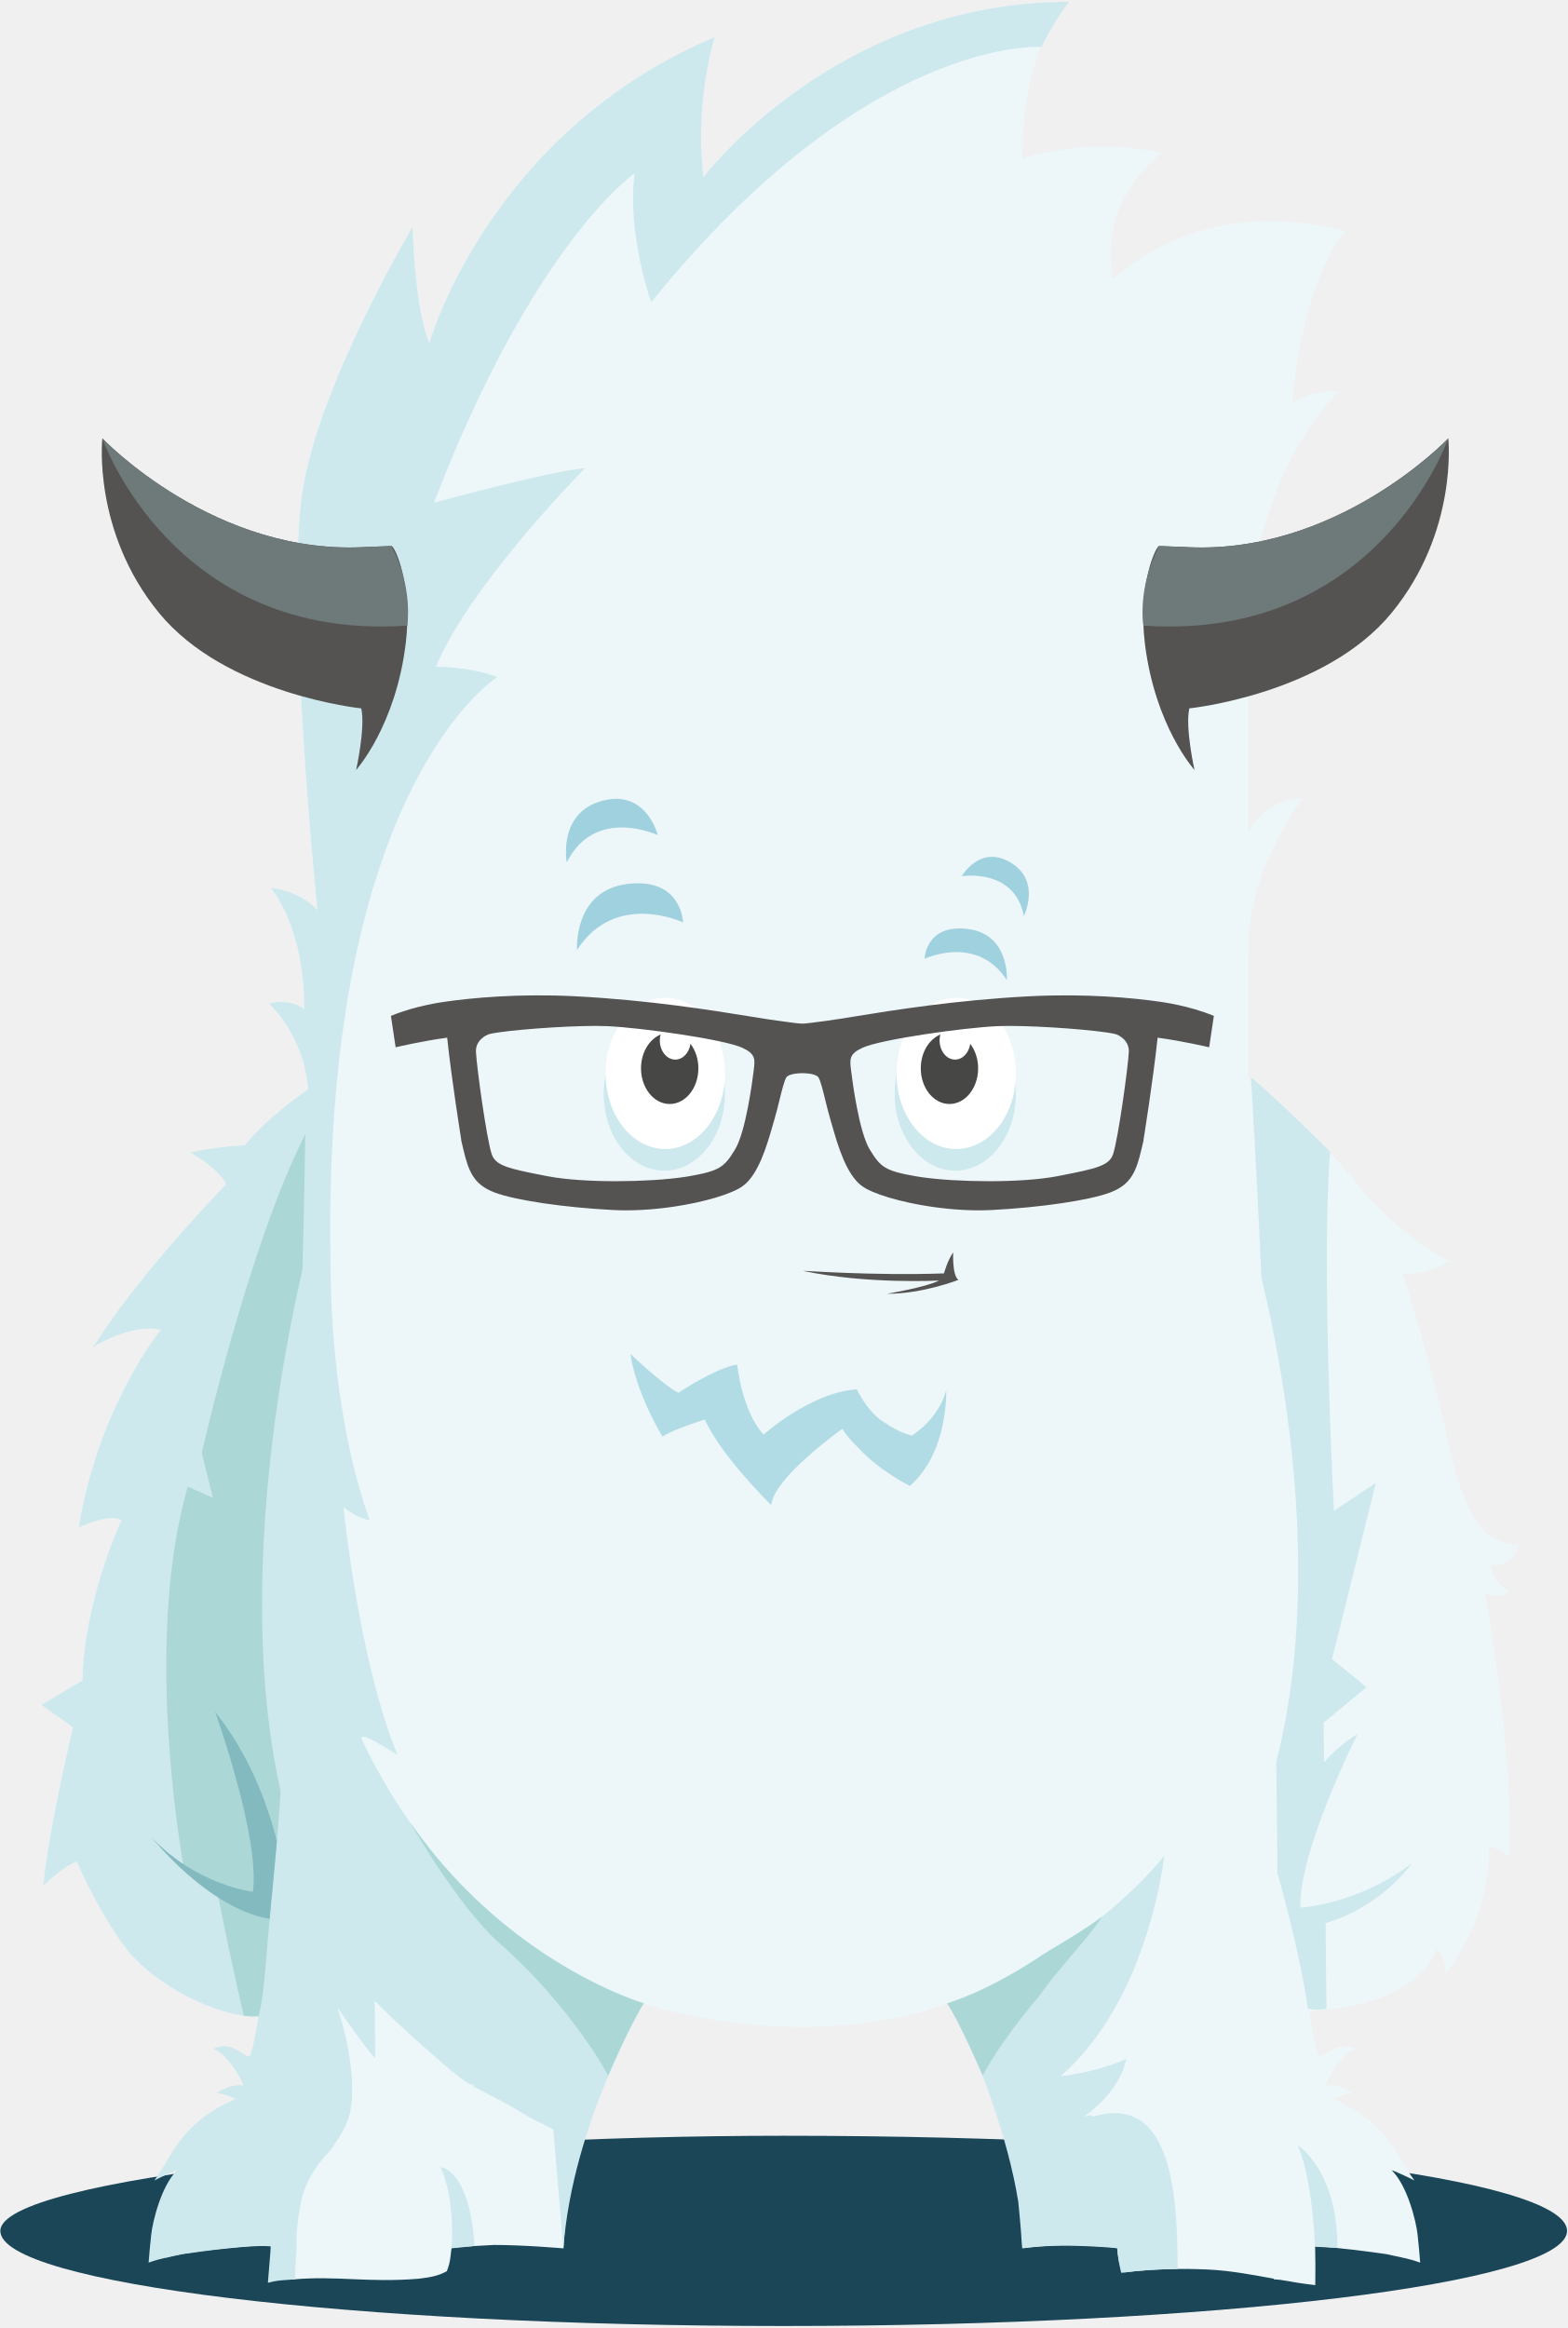
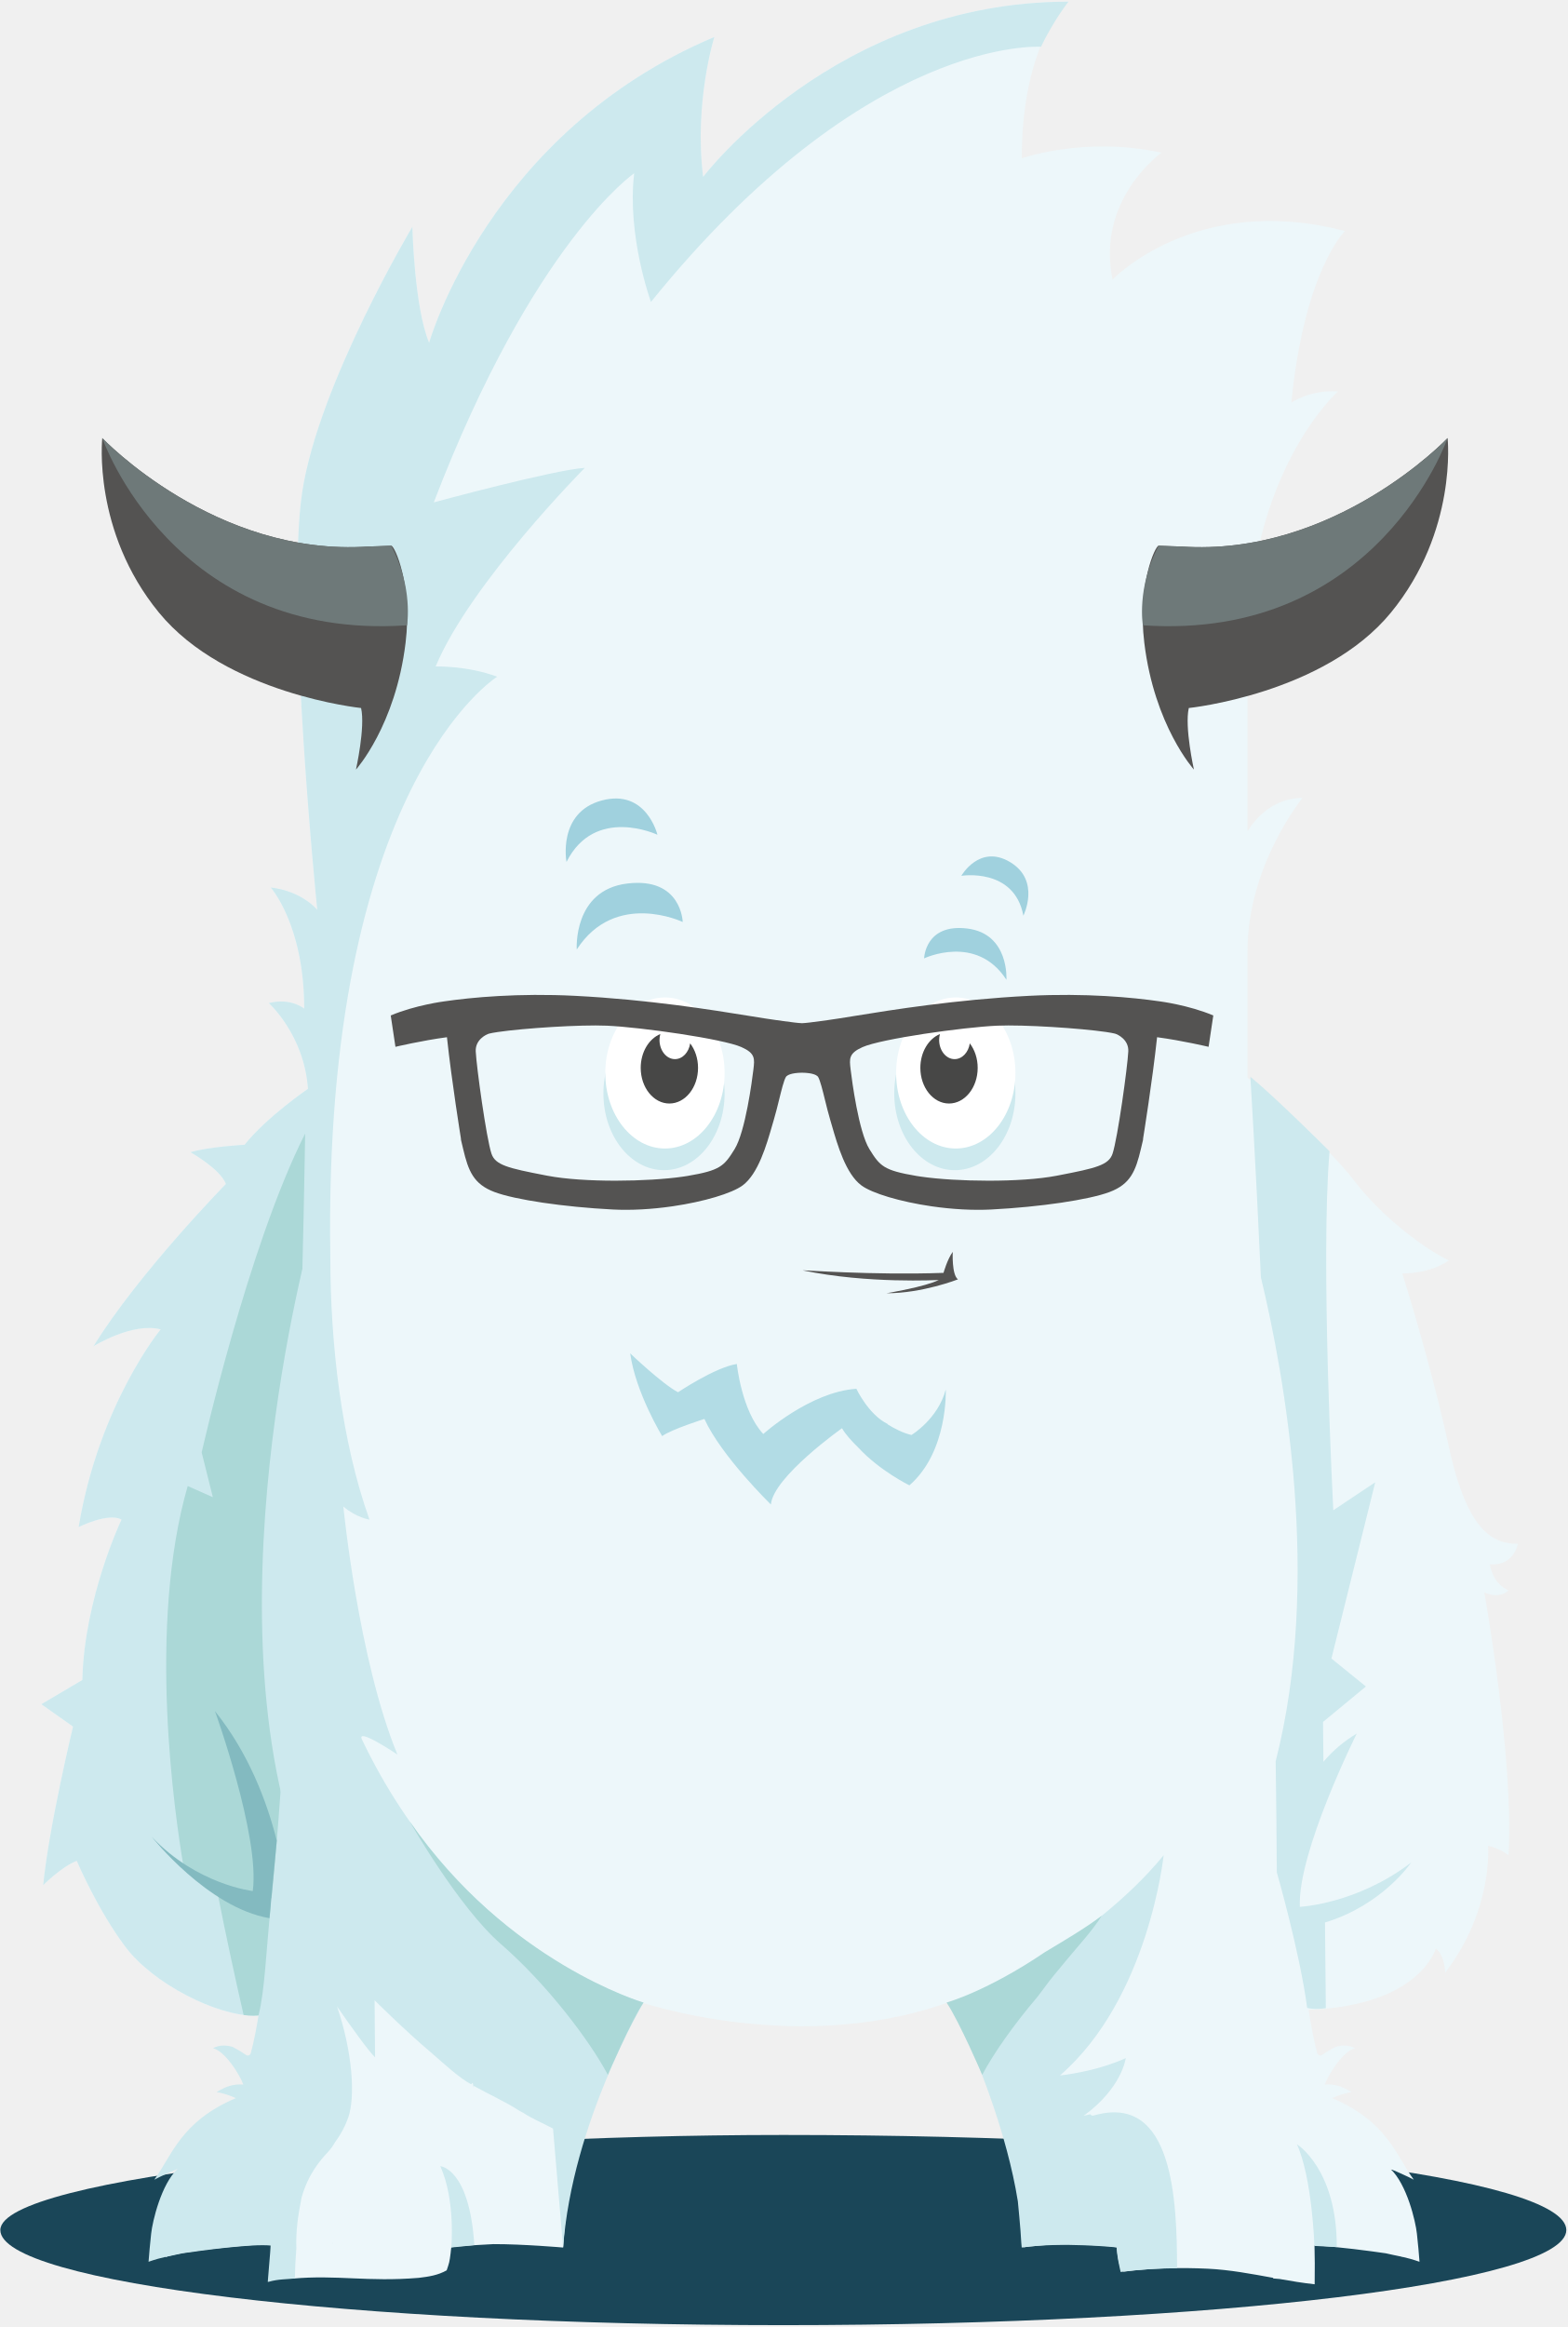
- <svg xmlns="http://www.w3.org/2000/svg" width="1684" height="2500" viewBox="0 0 256 380" preserveAspectRatio="xMidYMid">
+ <svg xmlns="http://www.w3.org/2000/svg" viewBox="0 0 256 380" preserveAspectRatio="xMidYMid">
  <path d="M255.846 364.169c0 8.577-57.26 15.53-127.895 15.53C57.315 379.7.055 372.746.055 364.17c0-8.578 67.17-15.53 127.896-15.53 72.286 0 127.895 6.952 127.895 15.53" fill="#1A4658" />
-   <path d="M247.93 252.11c-3.959 0-8.222-1.828-11.268-15.835-3.046-14.008-7.613-28.32-7.613-28.32 4.873 0 7.613-2.132 7.613-2.132-3.35-1.524-10.659-6.7-15.53-13.094-4.872-6.395-17.358-16.75-17.358-16.75v-20.705c0-14.009 8.984-24.97 8.984-24.97-6.09 0-8.984 5.48-8.984 5.48v-29.537c0-29.234 14.768-42.327 14.768-42.327-4.567-.304-7.612 1.827-7.612 1.827 2.132-21.62 8.755-28.015 8.755-28.015-24.36-6.395-37.95 7.918-37.95 7.918-2.74-13.094 7.975-20.71 7.975-20.71-12.484-2.74-22.81.914-22.81.914 0-19.184 7.626-25.583 7.626-25.583-38.064 0-59.676 28.62-59.676 28.62-1.522-12.18 1.83-22.849 1.83-22.849-36.845 15.53-46.587 49.923-46.587 49.923-2.436-5.785-2.74-18.92-2.74-18.92S52.126 62.55 49.386 80.21c-2.74 17.662 2.436 68.364 2.436 68.364s-2.435-3.044-7.612-3.653c0 0 5.48 6.09 5.48 19.793 0 0-2.131-1.827-5.785-.913 0 0 5.785 5.176 6.395 14.007 0 0-6.7 4.568-10.354 9.135 0 0-5.786.305-8.831 1.218 0 0 4.873 2.74 5.786 5.177 0 0-14.312 14.617-21.62 26.492 0 0 6.395-3.958 10.962-2.74 0 0-10.05 12.18-13.399 32.278 0 0 4.872-2.435 7.004-1.217 0 0-6.09 12.789-6.395 26.187l-6.699 3.96 5.177 3.654s-3.959 16.443-4.873 25.883c0 0 3.045-3.045 5.481-3.958 0 0 3.35 7.916 7.918 14.007 4.568 6.09 14.922 11.267 21.012 11.267l11.447-.446c-1.42 6.126-4.22 11.32-10.124 11.593l-.655 1.05a6.87 6.87 0 00-.364-.016c-.117 1.788-3.727 2.11-4.72 3.35-3.018 3.765-5.319 8.938-6.852 13.55-1.123 3.38-.592 3.38-1.37 6.852-.255 1.136-1.434 2.35-1.827 3.501 3.288-1.104 12.4-1.842 17.2-2.194l.081 4.248s.792.736 2.102 1.27c.046-.01.09-.022.144-.017.445.036.875.101 1.296.206 7.202-.645 12.217.57 20.566-.123 1.624-.193 3.147-.421 4.569-1.23.404-1.209.459-1.283.649-2.843.04-.278.04-.564.108-.903.13-.022.258-.04.385-.06a.96.96 0 01.298-.04c.036-.012.066-.028.106-.032l.396-.034a.415.415 0 01.256-.022c1.512-.135 3.937-.262 5.448-.345 4.91-.008 11.372.558 11.372.558.4-5.505.799-14.045 9.706-38.94l2.208-1.37s27.357 9.64 52.741-.389c2.009 4.944 8.508 21.562 9.53 32.038.874 1.228.777 2.786.806 4.437.025 1.397.143 2.795.18 4.188.913-.125 4.21-.528 8.37-.522 1.51.083 3.936.21 5.448.345a.415.415 0 01.256.022l.396.034c.04.004.07.02.106.031a.967.967 0 01.298.042c.127.018.254.037.385.06.067.338.067.624.109.902.19 1.56.244 1.634.648 2.842.13.074.262.139.394.204 4.546-.577 9.152-.682 13.725-.466 3.598.17 7.134.846 10.674 1.49 0 .033.004.068.004.102.357.038.705.063 1.054.086 1.9.34 3.804.656 5.721.863.037-2.398.024-4.495-.027-6.337 3.814.183 9.335.942 11.65 1.28.92.22 1.665.355 2.448.524.106.031.218.063.315.095l-.012-.027c.786.176 1.634.4 2.753.789-.17-2.06-.155-2.018-.428-4.6-.21-1.998-1.642-8.066-4.322-10.57 0 0 2.92 1.263 3.811 1.765-2.878-3.9-4.277-9.474-13.32-13.318 0 0 1.651-.78 3.161-.976-1.578-.972-2.783-1.354-4.38-1.239.542-1.541 2.93-5.43 4.934-5.929 0 0-1.23-.855-3.24-.193a19.27 19.27 0 00-2.18 1.309c-.266.188-.655-.007-.734-.299-.632-2.338-1.043-4.713-1.416-7.099 18.223-.66 20.779-10.009 20.779-10.009 1.522 1.219 1.522 3.959 1.522 3.959 7.916-10.354 7.003-20.708 7.003-20.708 1.828.304 3.35 1.523 3.35 1.523.914-15.835-3.958-42.937-3.958-42.937 2.436 1.218 3.958-.304 3.958-.304-2.74-1.217-3.044-4.263-3.044-4.263 3.959.304 4.568-3.35 4.568-3.35" fill="#EDF7FA" />
-   <path d="M73.719 367s.714-7.702-1.798-13.26c0 0 4.757.323 5.556 12.885 0 0-3.331.387-3.758.374m-23.877-25.972l.03-.236c.017.117.015.207-.03.236m4.454 25.375l-.043-.011.056-.145-.013.156" fill="#CDE9EE" />
-   <path d="M114.851 28.892c-1.522-12.181 1.83-22.85 1.83-22.85-36.846 15.53-46.588 49.923-46.588 49.923-2.436-5.785-2.74-18.92-2.74-18.92S52.126 62.55 49.386 80.21c-2.74 17.662 2.436 68.364 2.436 68.364s-2.435-3.044-7.612-3.653c0 0 5.48 6.09 5.48 19.793 0 0-2.131-1.827-5.785-.913 0 0 5.785 5.176 6.395 14.007 0 0-6.7 4.568-10.354 9.135 0 0-5.786.305-8.831 1.218 0 0 4.873 2.74 5.786 5.177 0 0-14.312 14.617-21.62 26.492 0 0 6.395-3.958 10.962-2.74 0 0-10.05 12.18-13.399 32.278 0 0 4.872-2.435 7.004-1.217 0 0-6.09 12.789-6.395 26.187l-6.699 3.96 5.177 3.654s-3.959 16.443-4.873 25.883c0 0 3.045-3.045 5.481-3.958 0 0 3.35 7.916 7.918 14.007 4.568 6.09 14.922 11.267 21.012 11.267l.771-.105c-.34 2.099-.722 4.19-1.28 6.251-.078.292-.467.487-.734.299a19.151 19.151 0 00-2.178-1.31c-2.01-.66-3.241.194-3.241.194 2.004.5 4.392 4.388 4.935 5.93-1.598-.116-2.803.266-4.381 1.238 1.51.197 3.161.976 3.161.976-9.042 3.844-10.442 9.419-13.32 13.318.891-.502 3.81-1.764 3.81-1.764-2.679 2.503-4.11 8.571-4.321 10.569-.272 2.582-.257 2.54-.427 4.6 2.397-.834 3.562-.916 5.502-1.381 2.999-.437 11.378-1.586 14.456-1.266l-.485 5.92.151-.002c1.58-.453 2.868-.393 4.277-.544a71.2 71.2 0 01.24-4.888c-.094-2.778.251-5.308.819-8.128.018-.095.042-.193.061-.288 1.118-3.85 3.063-6.042 4.326-7.39a8.226 8.226 0 001.095-1.522 15.379 15.379 0 002.142-3.96c1.252-3.415.715-10.92-1.8-18.245 2.652 3.816 5.069 7.165 6.214 8.31l-.076-9.324s4.872 4.868 9.233 8.547c2.1 1.833 4.689 4.217 6.527 5.167.133.084.253-.802.4.535h-.002c.019 0 .037-.265.056-.254 2.47 1.385 5.01 2.486 7.388 4.025.255.164.515.244.765.416 1.1.758 3.038 1.6 4.78 2.518l1.647 19.449c1.484-20.44 13.132-40.014 13.132-40.014l-.427-.13c-3.604-1.115-29.974-10.238-45.554-42.814-1.026-2.145 5.785 2.435 5.785 2.435-6.395-15.53-8.831-40.5-8.831-40.5 2.131 1.827 4.263 2.131 4.263 2.131-4.567-12.79-6.394-28.624-6.394-42.937-1.218-77.041 27.254-94.703 27.254-94.703-4.872-1.827-10.049-1.675-10.049-1.675 5.634-13.55 24.36-32.43 24.36-32.43-5.024.305-24.665 5.633-24.665 5.633 16.292-42.48 32.736-53.746 32.736-53.746-1.218 10.2 2.74 21.011 2.74 21.011 35.324-43.698 63.705-41.66 63.705-41.66C172.14 3.26 174.53.271 174.53.271c-38.065 0-59.68 28.62-59.68 28.62m99.848 337.867s-.343-11.039-2.854-16.596c0 0 6.547 4.035 6.51 16.786 0 0-3.228-.177-3.656-.19" fill="#CDE9EE" />
-   <path d="M44.356 309.983c4.313-42.238 5.486-124.868 5.486-124.868-9.363 18.5-16.9 52.072-16.9 52.072l1.827 7.308-4.11-1.826c-6.608 22.93-2.137 53.625-.657 62.272 4.203 3.328 9.21 4.45 14.354 5.042m-8.833-.913a666.593 666.593 0 004.27 19.985c1.143.172 2.428.085 2.428.085 1.048-4.083 1.221-10.404 2.036-18.179-3.002-.351-5.948-.885-8.734-1.891" fill="#ABD8D7" />
-   <path d="M178.633 345.467a.446.446 0 01-.533-.207 19.16 19.16 0 00-1.08.242l.001-.002c6.282-4.571 6.86-9.406 6.86-9.406-4.168 1.879-8.592 2.58-10.744 2.828 14.521-12.587 16.934-35.959 16.934-35.959-5.948 7.301-14.388 13.471-20.911 17.612l.014-.028s-4.37 2.444-8.41 4.347a.46.46 0 00-.487.227c-2.075.962-4.01 1.746-5.149 1.936 0 0 3.363 6.21 4.768 9.559l-.276.223s4.866 11.5 6.637 22.64c.187 1.883.331 3.532.432 4.792.085 1.63.2 2.753.2 2.753 6.434-.952 15.521-.025 15.521-.025-.043 1.048.532 3.564.638 4.02 3.055-.412 6.137-.592 9.22-.618-.04-10.798-.515-28.739-13.635-24.934" fill="#CDE9EE" />
+   <path d="M247.93 252.11c-3.959 0-8.222-1.828-11.268-15.835-3.046-14.008-7.613-28.32-7.613-28.32 4.873 0 7.613-2.132 7.613-2.132-3.35-1.524-10.659-6.7-15.53-13.094-4.872-6.395-17.358-16.75-17.358-16.75v-20.705c0-14.009 8.984-24.97 8.984-24.97-6.09 0-8.984 5.48-8.984 5.48v-29.537c0-29.234 14.768-42.327 14.768-42.327-4.567-.304-7.612 1.827-7.612 1.827 2.132-21.62 8.755-28.015 8.755-28.015-24.36-6.395-37.95 7.918-37.95 7.918-2.74-13.094 7.975-20.71 7.975-20.71-12.484-2.74-22.81.914-22.81.914 0-19.184 7.626-25.583 7.626-25.583-38.064 0-59.676 28.62-59.676 28.62-1.522-12.18 1.83-22.849 1.83-22.849-36.845 15.53-46.587 49.923-46.587 49.923-2.436-5.785-2.74-18.92-2.74-18.92S52.126 62.55 49.386 80.21c-2.74 17.662 2.436 68.364 2.436 68.364s-2.435-3.044-7.612-3.653c0 0 5.48 6.09 5.48 19.793 0 0-2.131-1.827-5.785-.913 0 0 5.785 5.176 6.395 14.007 0 0-6.7 4.568-10.354 9.135 0 0-5.786.305-8.831 1.218 0 0 4.873 2.74 5.786 5.177 0 0-14.312 14.617-21.62 26.492 0 0 6.395-3.958 10.962-2.74 0 0-10.05 12.18-13.399 32.278 0 0 4.872-2.435 7.004-1.217 0 0-6.09 12.789-6.395 26.187l-6.699 3.96 5.177 3.654s-3.959 16.443-4.873 25.883c0 0 3.045-3.045 5.481-3.958 0 0 3.35 7.916 7.918 14.007 4.568 6.09 14.922 11.267 21.012 11.267l11.447-.446c-1.42 6.126-4.22 11.32-10.124 11.593l-.655 1.05a6.87 6.87 0 0 0-.364-.016c-.117 1.788-3.727 2.11-4.72 3.35-3.018 3.765-5.319 8.938-6.852 13.55-1.123 3.38-.592 3.38-1.37 6.852-.255 1.136-1.434 2.35-1.827 3.501 3.288-1.104 12.4-1.842 17.2-2.194l.081 4.248s.792.736 2.102 1.27c.046-.01.09-.022.144-.017.445.036.875.101 1.296.206 7.202-.645 12.217.57 20.566-.123 1.624-.193 3.147-.421 4.569-1.23.404-1.209.459-1.283.649-2.843.04-.278.04-.564.108-.903.13-.022.258-.04.385-.06a.96.96 0 0 1 .298-.04c.036-.012.066-.028.106-.032l.396-.034a.415.415 0 0 1 .256-.022c1.512-.135 3.937-.262 5.448-.345 4.91-.008 11.372.558 11.372.558.4-5.505.799-14.045 9.706-38.94l2.208-1.37s27.357 9.64 52.741-.389c2.009 4.944 8.508 21.562 9.53 32.038.874 1.228.777 2.786.806 4.437.025 1.397.143 2.795.18 4.188.913-.125 4.21-.528 8.37-.522 1.51.083 3.936.21 5.448.345a.415.415 0 0 1 .256.022l.396.034c.04.004.07.02.106.031a.967.967 0 0 1 .298.042c.127.018.254.037.385.06.067.338.067.624.109.902.19 1.56.244 1.634.648 2.842.13.074.262.139.394.204 4.546-.577 9.152-.682 13.725-.466 3.598.17 7.134.846 10.674 1.49 0 .033.004.068.004.102.357.038.705.063 1.054.086 1.9.34 3.804.656 5.721.863.037-2.398.024-4.495-.027-6.337 3.814.183 9.335.942 11.65 1.28.92.22 1.665.355 2.448.524.106.031.218.063.315.095l-.012-.027c.786.176 1.634.4 2.753.789-.17-2.06-.155-2.018-.428-4.6-.21-1.998-1.642-8.066-4.322-10.57 0 0 2.92 1.263 3.811 1.765-2.878-3.9-4.277-9.474-13.32-13.318 0 0 1.651-.78 3.161-.976-1.578-.972-2.783-1.354-4.38-1.239.542-1.541 2.93-5.43 4.934-5.929 0 0-1.23-.855-3.24-.193a19.27 19.27 0 0 0-2.18 1.309c-.266.188-.655-.007-.734-.299-.632-2.338-1.043-4.713-1.416-7.099 18.223-.66 20.779-10.009 20.779-10.009 1.522 1.219 1.522 3.959 1.522 3.959 7.916-10.354 7.003-20.708 7.003-20.708 1.828.304 3.35 1.523 3.35 1.523.914-15.835-3.958-42.937-3.958-42.937 2.436 1.218 3.958-.304 3.958-.304-2.74-1.217-3.044-4.263-3.044-4.263 3.959.304 4.568-3.35 4.568-3.35" fill="#EDF7FA" />
+   <path d="M73.719 367s.714-7.702-1.798-13.26c0 0 4.757.323 5.556 12.885 0 0-3.331.387-3.758.374m-23.877-25.972.03-.236c.017.117.015.207-.03.236m4.454 25.375-.043-.011.056-.145-.013.156" fill="#CDE9EE" />
+   <path d="M114.851 28.892c-1.522-12.181 1.83-22.85 1.83-22.85-36.846 15.53-46.588 49.923-46.588 49.923-2.436-5.785-2.74-18.92-2.74-18.92S52.126 62.55 49.386 80.21c-2.74 17.662 2.436 68.364 2.436 68.364s-2.435-3.044-7.612-3.653c0 0 5.48 6.09 5.48 19.793 0 0-2.131-1.827-5.785-.913 0 0 5.785 5.176 6.395 14.007 0 0-6.7 4.568-10.354 9.135 0 0-5.786.305-8.831 1.218 0 0 4.873 2.74 5.786 5.177 0 0-14.312 14.617-21.62 26.492 0 0 6.395-3.958 10.962-2.74 0 0-10.05 12.18-13.399 32.278 0 0 4.872-2.435 7.004-1.217 0 0-6.09 12.789-6.395 26.187l-6.699 3.96 5.177 3.654s-3.959 16.443-4.873 25.883c0 0 3.045-3.045 5.481-3.958 0 0 3.35 7.916 7.918 14.007 4.568 6.09 14.922 11.267 21.012 11.267l.771-.105c-.34 2.099-.722 4.19-1.28 6.251-.078.292-.467.487-.734.299a19.151 19.151 0 0 0-2.178-1.31c-2.01-.66-3.241.194-3.241.194 2.004.5 4.392 4.388 4.935 5.93-1.598-.116-2.803.266-4.381 1.238 1.51.197 3.161.976 3.161.976-9.042 3.844-10.442 9.419-13.32 13.318.891-.502 3.81-1.764 3.81-1.764-2.679 2.503-4.11 8.571-4.321 10.569-.272 2.582-.257 2.54-.427 4.6 2.397-.834 3.562-.916 5.502-1.381 2.999-.437 11.378-1.586 14.456-1.266l-.485 5.92.151-.002c1.58-.453 2.868-.393 4.277-.544a71.2 71.2 0 0 1 .24-4.888c-.094-2.778.251-5.308.819-8.128.018-.095.042-.193.061-.288 1.118-3.85 3.063-6.042 4.326-7.39a8.226 8.226 0 0 0 1.095-1.522 15.379 15.379 0 0 0 2.142-3.96c1.252-3.415.715-10.92-1.8-18.245 2.652 3.816 5.069 7.165 6.214 8.31l-.076-9.324s4.872 4.868 9.233 8.547c2.1 1.833 4.689 4.217 6.527 5.167.133.084.253-.802.4.535h-.002c.019 0 .037-.265.056-.254 2.47 1.385 5.01 2.486 7.388 4.025.255.164.515.244.765.416 1.1.758 3.038 1.6 4.78 2.518l1.647 19.449c1.484-20.44 13.132-40.014 13.132-40.014l-.427-.13c-3.604-1.115-29.974-10.238-45.554-42.814-1.026-2.145 5.785 2.435 5.785 2.435-6.395-15.53-8.831-40.5-8.831-40.5 2.131 1.827 4.263 2.131 4.263 2.131-4.567-12.79-6.394-28.624-6.394-42.937-1.218-77.041 27.254-94.703 27.254-94.703-4.872-1.827-10.049-1.675-10.049-1.675 5.634-13.55 24.36-32.43 24.36-32.43-5.024.305-24.665 5.633-24.665 5.633 16.292-42.48 32.736-53.746 32.736-53.746-1.218 10.2 2.74 21.011 2.74 21.011 35.324-43.698 63.705-41.66 63.705-41.66C172.14 3.26 174.53.271 174.53.271c-38.065 0-59.68 28.62-59.68 28.62m99.848 337.867s-.343-11.039-2.854-16.596c0 0 6.547 4.035 6.51 16.786 0 0-3.228-.177-3.656-.19" fill="#CDE9EE" />
+   <path d="M44.356 309.983c4.313-42.238 5.486-124.868 5.486-124.868-9.363 18.5-16.9 52.072-16.9 52.072l1.827 7.308-4.11-1.826c-6.608 22.93-2.137 53.625-.657 62.272 4.203 3.328 9.21 4.45 14.354 5.042m-8.833-.913a666.593 666.593 0 0 0 4.27 19.985c1.143.172 2.428.085 2.428.085 1.048-4.083 1.221-10.404 2.036-18.179-3.002-.351-5.948-.885-8.734-1.891" fill="#ABD8D7" />
+   <path d="M178.633 345.467a.446.446 0 0 1-.533-.207 19.16 19.16 0 0 0-1.08.242l.001-.002c6.282-4.571 6.86-9.406 6.86-9.406-4.168 1.879-8.592 2.58-10.744 2.828 14.521-12.587 16.934-35.959 16.934-35.959-5.948 7.301-14.388 13.471-20.911 17.612l.014-.028s-4.37 2.444-8.41 4.347a.46.46 0 0 0-.487.227c-2.075.962-4.01 1.746-5.149 1.936 0 0 3.363 6.21 4.768 9.559l-.276.223s4.866 11.5 6.637 22.64c.187 1.883.331 3.532.432 4.792.085 1.63.2 2.753.2 2.753 6.434-.952 15.521-.025 15.521-.025-.043 1.048.532 3.564.638 4.02 3.055-.412 6.137-.592 9.22-.618-.04-10.798-.515-28.739-13.635-24.934" fill="#CDE9EE" />
  <path d="M44.019 313.24c-10.089-1.706-19.244-13.3-19.244-13.3 7.356 7.821 16.513 8.869 16.513 8.869 1.209-8.933-6.175-29.378-6.175-29.378 5.469 6.81 8.46 14.686 10.095 21.133l-1.19 12.676" fill="#83BAC0" />
  <path d="M66.914 297.424s7.937 13.988 14.902 20.04c7.518 6.532 14.503 15.76 17.472 21.354 0 0 3.768-8.753 5.824-11.8 0 0-22.268-6.527-38.198-29.594m103.589 27.283c1.104-1.553 2.368-2.996 3.572-4.47 1.975-2.418 4.232-4.765 5.89-7.397-2.862 2.142-6.049 3.997-9.307 5.958-9.456 6.407-16.043 8.22-16.043 8.22 2.055 3.047 5.823 11.8 5.823 11.8 1.797-3.386 5.07-8.103 9.037-12.748.333-.462.704-.905 1.028-1.363" fill="#ABD8D7" />
  <path d="M63.904 89.11c-.866.062-3.637.132-3.637.132C35.16 90.995 16.706 71.54 16.706 71.54s-1.65 15.187 9.256 28.495c10.91 13.308 33.017 15.585 33.017 15.585.718 3.112-.838 10.052-.838 10.052s6.465-7.15 8.106-20.699c1.153-9.494-1.807-15.901-2.343-15.863" fill="#545352" />
  <path d="M63.904 89.11c-.833.047-3.637.132-3.637.132C35.16 90.995 16.706 71.54 16.706 71.54s11.47 33.194 49.775 30.57c0 0 1.059-6.14-2.577-13" fill="#6E7979" />
  <path d="M189.257 89.11c.865.062 3.636.132 3.636.132C218 90.995 236.454 71.54 236.454 71.54s1.65 15.187-9.256 28.495c-10.91 13.308-33.017 15.585-33.017 15.585-.718 3.112.838 10.052.838 10.052s-6.465-7.15-8.106-20.699c-1.153-9.494 1.808-15.901 2.344-15.863" fill="#545352" />
  <path d="M189.257 89.11c.832.047 3.636.132 3.636.132C218 90.995 236.454 71.54 236.454 71.54s-11.47 33.194-49.775 30.57c0 0-1.059-6.14 2.578-13" fill="#6E7979" />
-   <path d="M50.799 201.559s-18.047 64.861 0 106.428V201.559m179.697 102.6c-8.908 6.797-18.175 7.227-18.175 7.227-.413-8.88 9.294-28.293 9.294-28.293a21.104 21.104 0 00-5.445 4.612l-.063-6.515 7.003-5.785-5.632-4.568 7.155-28.777-6.851 4.568s-2.131-40.956-.61-58.618c0 0-8.678-8.68-12.94-12.181 0 0 .805 12.61 1.724 32.758 3.89 16.163 9.93 49.611 2.415 79.029.087 5.963.151 12.018.186 18.132 0 0 3.745 13.01 4.962 22.145 0 0 1.218.343 3.045.039l-.138-13.99c9.409-2.842 14.07-9.783 14.07-9.783m-84.428-125.594c0 6.918 4.43 12.526 9.897 12.526 5.466 0 9.898-5.608 9.898-12.526 0-6.92-4.432-12.527-9.898-12.527-5.467 0-9.897 5.608-9.897 12.527" fill="#CDE9EE" />
+   <path d="M50.799 201.559s-18.047 64.861 0 106.428V201.559m179.697 102.6c-8.908 6.797-18.175 7.227-18.175 7.227-.413-8.88 9.294-28.293 9.294-28.293a21.104 21.104 0 0 0-5.445 4.612l-.063-6.515 7.003-5.785-5.632-4.568 7.155-28.777-6.851 4.568s-2.131-40.956-.61-58.618c0 0-8.678-8.68-12.94-12.181 0 0 .805 12.61 1.724 32.758 3.89 16.163 9.93 49.611 2.415 79.029.087 5.963.151 12.018.186 18.132 0 0 3.745 13.01 4.962 22.145 0 0 1.218.343 3.045.039l-.138-13.99c9.409-2.842 14.07-9.783 14.07-9.783m-84.428-125.594c0 6.918 4.43 12.526 9.897 12.526 5.466 0 9.898-5.608 9.898-12.526 0-6.92-4.432-12.527-9.898-12.527-5.467 0-9.897 5.608-9.897 12.527" fill="#CDE9EE" />
  <path d="M146.373 175.219c0 6.811 4.362 12.333 9.745 12.333 5.382 0 9.745-5.522 9.745-12.333 0-6.812-4.363-12.333-9.745-12.333-5.383 0-9.745 5.521-9.745 12.333" fill="#FFF" />
-   <path d="M153.53 168.86a3.815 3.815 0 00-.13.954c0 1.737 1.132 3.143 2.527 3.143 1.241 0 2.268-1.112 2.482-2.578.796 1.044 1.287 2.45 1.287 4.002 0 3.217-2.096 5.824-4.682 5.824-2.585 0-4.682-2.607-4.682-5.824 0-2.57 1.34-4.748 3.198-5.52" fill="#474746" />
+   <path d="M153.53 168.86a3.815 3.815 0 0 0-.13.954c0 1.737 1.132 3.143 2.527 3.143 1.241 0 2.268-1.112 2.482-2.578.796 1.044 1.287 2.45 1.287 4.002 0 3.217-2.096 5.824-4.682 5.824-2.585 0-4.682-2.607-4.682-5.824 0-2.57 1.34-4.748 3.198-5.52" fill="#474746" />
  <path d="M98.563 178.565c0 6.918 4.431 12.526 9.898 12.526 5.466 0 9.897-5.608 9.897-12.526 0-6.92-4.431-12.527-9.897-12.527-5.467 0-9.898 5.608-9.898 12.527" fill="#CDE9EE" />
  <path d="M98.869 175.219c0 6.811 4.362 12.333 9.745 12.333 5.382 0 9.744-5.522 9.744-12.333 0-6.812-4.362-12.333-9.744-12.333-5.383 0-9.745 5.521-9.745 12.333" fill="#FFF" />
-   <path d="M107.854 168.86a3.815 3.815 0 00-.131.954c0 1.737 1.131 3.143 2.527 3.143 1.24 0 2.268-1.112 2.482-2.578.796 1.044 1.287 2.45 1.287 4.002 0 3.217-2.097 5.824-4.682 5.824-2.586 0-4.682-2.607-4.682-5.824 0-2.57 1.34-4.748 3.199-5.52" fill="#474746" />
-   <path d="M181.728 188.393c-.621 1.87-2.73 2.366-8.738 3.527l-.41.08c-5.886 1.13-16.41.982-22.175.14a30.831 30.831 0 01-.717-.11c-5.343-.904-5.951-1.596-7.67-4.365-1.774-2.866-2.865-11.282-3.066-12.941l-.01-.084c-.213-1.754-.319-2.632 1.934-3.64 3.03-1.36 16.482-3.258 21.993-3.506 4.352-.192 13.576.414 17.793 1.03.662.098 1.151.187 1.454.267.486.129 2.272.998 2.181 2.897-.118 2.504-1.73 14.179-2.57 16.705zm-58.665-13.753l-.01.084c-.201 1.66-1.292 10.075-3.067 12.94-1.718 2.77-2.326 3.462-7.67 4.365-.227.039-.467.075-.717.11-5.763.843-16.288.99-22.175-.14l-.409-.079c-6.008-1.161-8.117-1.658-8.738-3.527-.84-2.526-2.451-14.2-2.57-16.705-.09-1.9 1.696-2.768 2.182-2.897.302-.08.792-.17 1.453-.267 4.218-.616 13.441-1.222 17.793-1.03 5.512.248 18.963 2.146 21.993 3.505 2.254 1.009 2.148 1.887 1.935 3.641zm66.38-11.116c-4.413-.645-12.116-1.376-21.362-.905-12.032.62-22.341 2.29-28.5 3.287-1.838.298-3.283.533-4.385.68l-1.202.162c-1.351.186-2.237.304-2.992.341-.754-.037-1.64-.155-2.99-.34l-1.204-.164c-1.101-.146-2.546-.38-4.385-.679-6.158-.997-16.467-2.668-28.5-3.287-9.245-.471-16.948.26-21.361.905 0 0-4.71.6-8.738 2.303l.768 5.12s4.256-1.014 8.413-1.569c.772 7.22 2.276 16.495 2.276 16.495l.024.288c.114.468.22.922.335 1.417.857 3.647 1.707 5.792 5.128 7.078 3.36 1.268 11.308 2.443 19.325 2.856 2.981.154 6.365-.03 9.787-.528 5.075-.74 9.666-2.107 11.42-3.404 2.552-1.886 3.917-6.632 4.82-9.773l.271-.925c.32-1.071.597-2.195.865-3.286.386-1.566.783-3.184 1.124-3.743.061-.097.347-.435 1.463-.599.345-.05.733-.076 1.16-.081.426.005.814.032 1.16.081 1.114.164 1.4.502 1.462.6.34.558.738 2.176 1.123 3.742.269 1.09.546 2.215.866 3.286l.27.925c.904 3.14 2.27 7.887 4.821 9.773 1.754 1.297 6.344 2.663 11.42 3.404 3.421.498 6.806.682 9.786.528 8.018-.413 15.966-1.588 19.326-2.856 3.42-1.286 4.27-3.43 5.128-7.078.115-.495.22-.95.335-1.417l.024-.288s1.503-9.276 2.276-16.495c4.157.555 8.413 1.569 8.413 1.569l.768-5.12c-4.028-1.704-8.738-2.303-8.738-2.303z" fill="#545352" />
+   <path d="M107.854 168.86a3.815 3.815 0 0 0-.131.954c0 1.737 1.131 3.143 2.527 3.143 1.24 0 2.268-1.112 2.482-2.578.796 1.044 1.287 2.45 1.287 4.002 0 3.217-2.097 5.824-4.682 5.824-2.586 0-4.682-2.607-4.682-5.824 0-2.57 1.34-4.748 3.199-5.52" fill="#474746" />
+   <path d="M181.728 188.393c-.621 1.87-2.73 2.366-8.738 3.527l-.41.08c-5.886 1.13-16.41.982-22.175.14a30.831 30.831 0 0 1-.717-.11c-5.343-.904-5.951-1.596-7.67-4.365-1.774-2.866-2.865-11.282-3.066-12.941l-.01-.084c-.213-1.754-.319-2.632 1.934-3.64 3.03-1.36 16.482-3.258 21.993-3.506 4.352-.192 13.576.414 17.793 1.03.662.098 1.151.187 1.454.267.486.129 2.272.998 2.181 2.897-.118 2.504-1.73 14.179-2.57 16.705zm-58.665-13.753-.01.084c-.201 1.66-1.292 10.075-3.067 12.94-1.718 2.77-2.326 3.462-7.67 4.365-.227.039-.467.075-.717.11-5.763.843-16.288.99-22.175-.14l-.409-.079c-6.008-1.161-8.117-1.658-8.738-3.527-.84-2.526-2.451-14.2-2.57-16.705-.09-1.9 1.696-2.768 2.182-2.897.302-.08.792-.17 1.453-.267 4.218-.616 13.441-1.222 17.793-1.03 5.512.248 18.963 2.146 21.993 3.505 2.254 1.009 2.148 1.887 1.935 3.641zm66.38-11.116c-4.413-.645-12.116-1.376-21.362-.905-12.032.62-22.341 2.29-28.5 3.287-1.838.298-3.283.533-4.385.68l-1.202.162c-1.351.186-2.237.304-2.992.341-.754-.037-1.64-.155-2.99-.34l-1.204-.164c-1.101-.146-2.546-.38-4.385-.679-6.158-.997-16.467-2.668-28.5-3.287-9.245-.471-16.948.26-21.361.905 0 0-4.71.6-8.738 2.303l.768 5.12s4.256-1.014 8.413-1.569c.772 7.22 2.276 16.495 2.276 16.495l.024.288c.114.468.22.922.335 1.417.857 3.647 1.707 5.792 5.128 7.078 3.36 1.268 11.308 2.443 19.325 2.856 2.981.154 6.365-.03 9.787-.528 5.075-.74 9.666-2.107 11.42-3.404 2.552-1.886 3.917-6.632 4.82-9.773l.271-.925c.32-1.071.597-2.195.865-3.286.386-1.566.783-3.184 1.124-3.743.061-.097.347-.435 1.463-.599.345-.05.733-.076 1.16-.081.426.005.814.032 1.16.081 1.114.164 1.4.502 1.462.6.34.558.738 2.176 1.123 3.742.269 1.09.546 2.215.866 3.286l.27.925c.904 3.14 2.27 7.887 4.821 9.773 1.754 1.297 6.344 2.663 11.42 3.404 3.421.498 6.806.682 9.786.528 8.018-.413 15.966-1.588 19.326-2.856 3.42-1.286 4.27-3.43 5.128-7.078.115-.495.22-.95.335-1.417l.024-.288s1.503-9.276 2.276-16.495c4.157.555 8.413 1.569 8.413 1.569l.768-5.12c-4.028-1.704-8.738-2.303-8.738-2.303z" fill="#545352" />
  <path d="M111.516 150.56s-11.008-5.25-17.309 4.498c0 0-.65-9.694 8.24-10.777 8.89-1.085 9.069 6.278 9.069 6.278m-4.129-14.243s-10.205-4.816-14.854 4.44c0 0-1.519-8.087 5.764-10.039s9.09 5.599 9.09 5.599m43.561 20.187s8.549-4.077 13.442 3.494c0 0 .505-7.528-6.399-8.37-6.905-.842-7.043 4.876-7.043 4.876m6.079-13.483s8.65-1.401 10.132 6.505c0 0 2.871-5.708-2.144-8.73-5.016-3.023-7.988 2.224-7.988 2.224" fill="#A0D1DE" />
  <path d="M110.75 227.355s6.04-4.06 9.605-4.618c0 0 .778 7.659 4.321 11.433 0 0 7.646-6.891 15.207-7.381 0 0 1.952 4.2 5.12 5.757l-.017.049c1.143.714 2.544 1.436 3.901 1.737 0 0 4.34-2.626 5.595-7.422 0 0 .418 10.125-5.938 15.644 0 0-4.846-2.365-8.338-6.151-1.049-1.021-2.14-2.21-2.668-3.175 0 0-11.214 7.933-11.623 12.456 0 0-8.095-7.891-10.855-13.972 0 0-5.402 1.705-6.9 2.804 0 0-4.342-7.101-5.224-13.51 0 0 5.222 4.988 7.814 6.349" fill="#B2DCE5" />
  <path d="M131.133 207.454c-.448-.096 11.373.818 22.981.405 0 0 .62-2.214 1.51-3.43 0 0-.193 3.726.85 4.49 0 0-5.809 2.286-11.667 2.269 0 0 6.383-1.065 8.524-2.167 0 0-11.648.648-22.198-1.567" fill="#545352" />
</svg>
